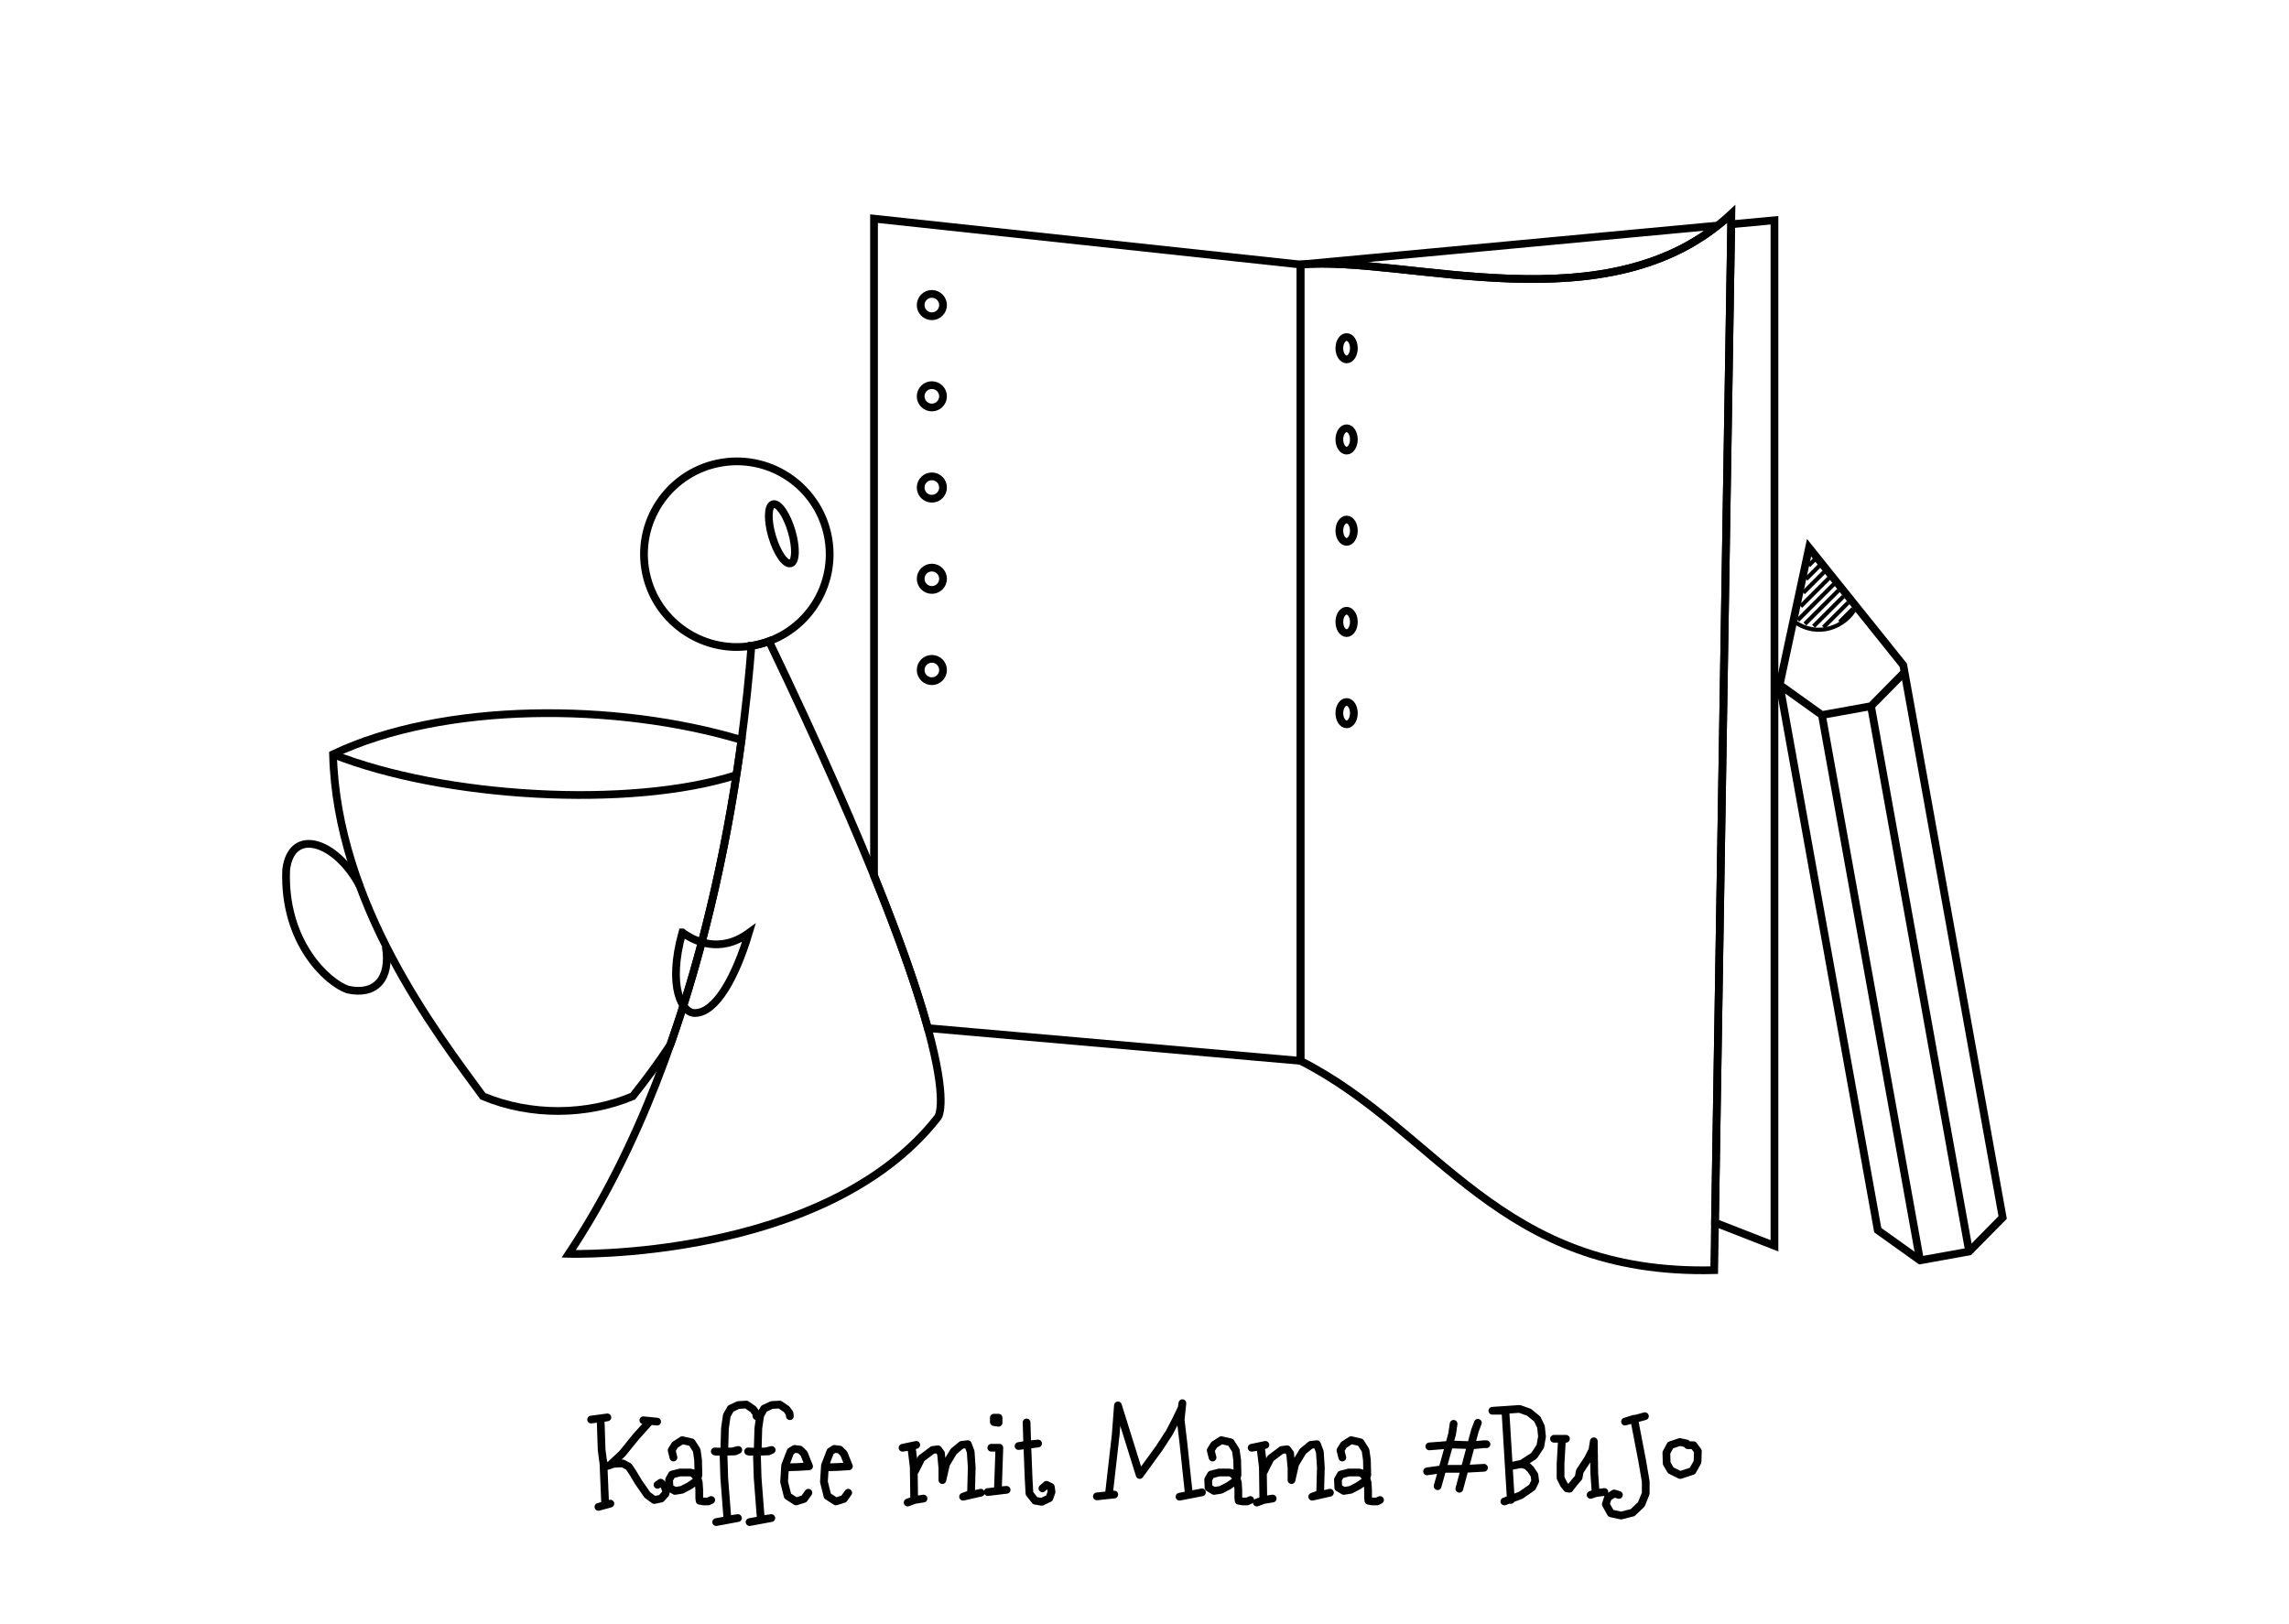
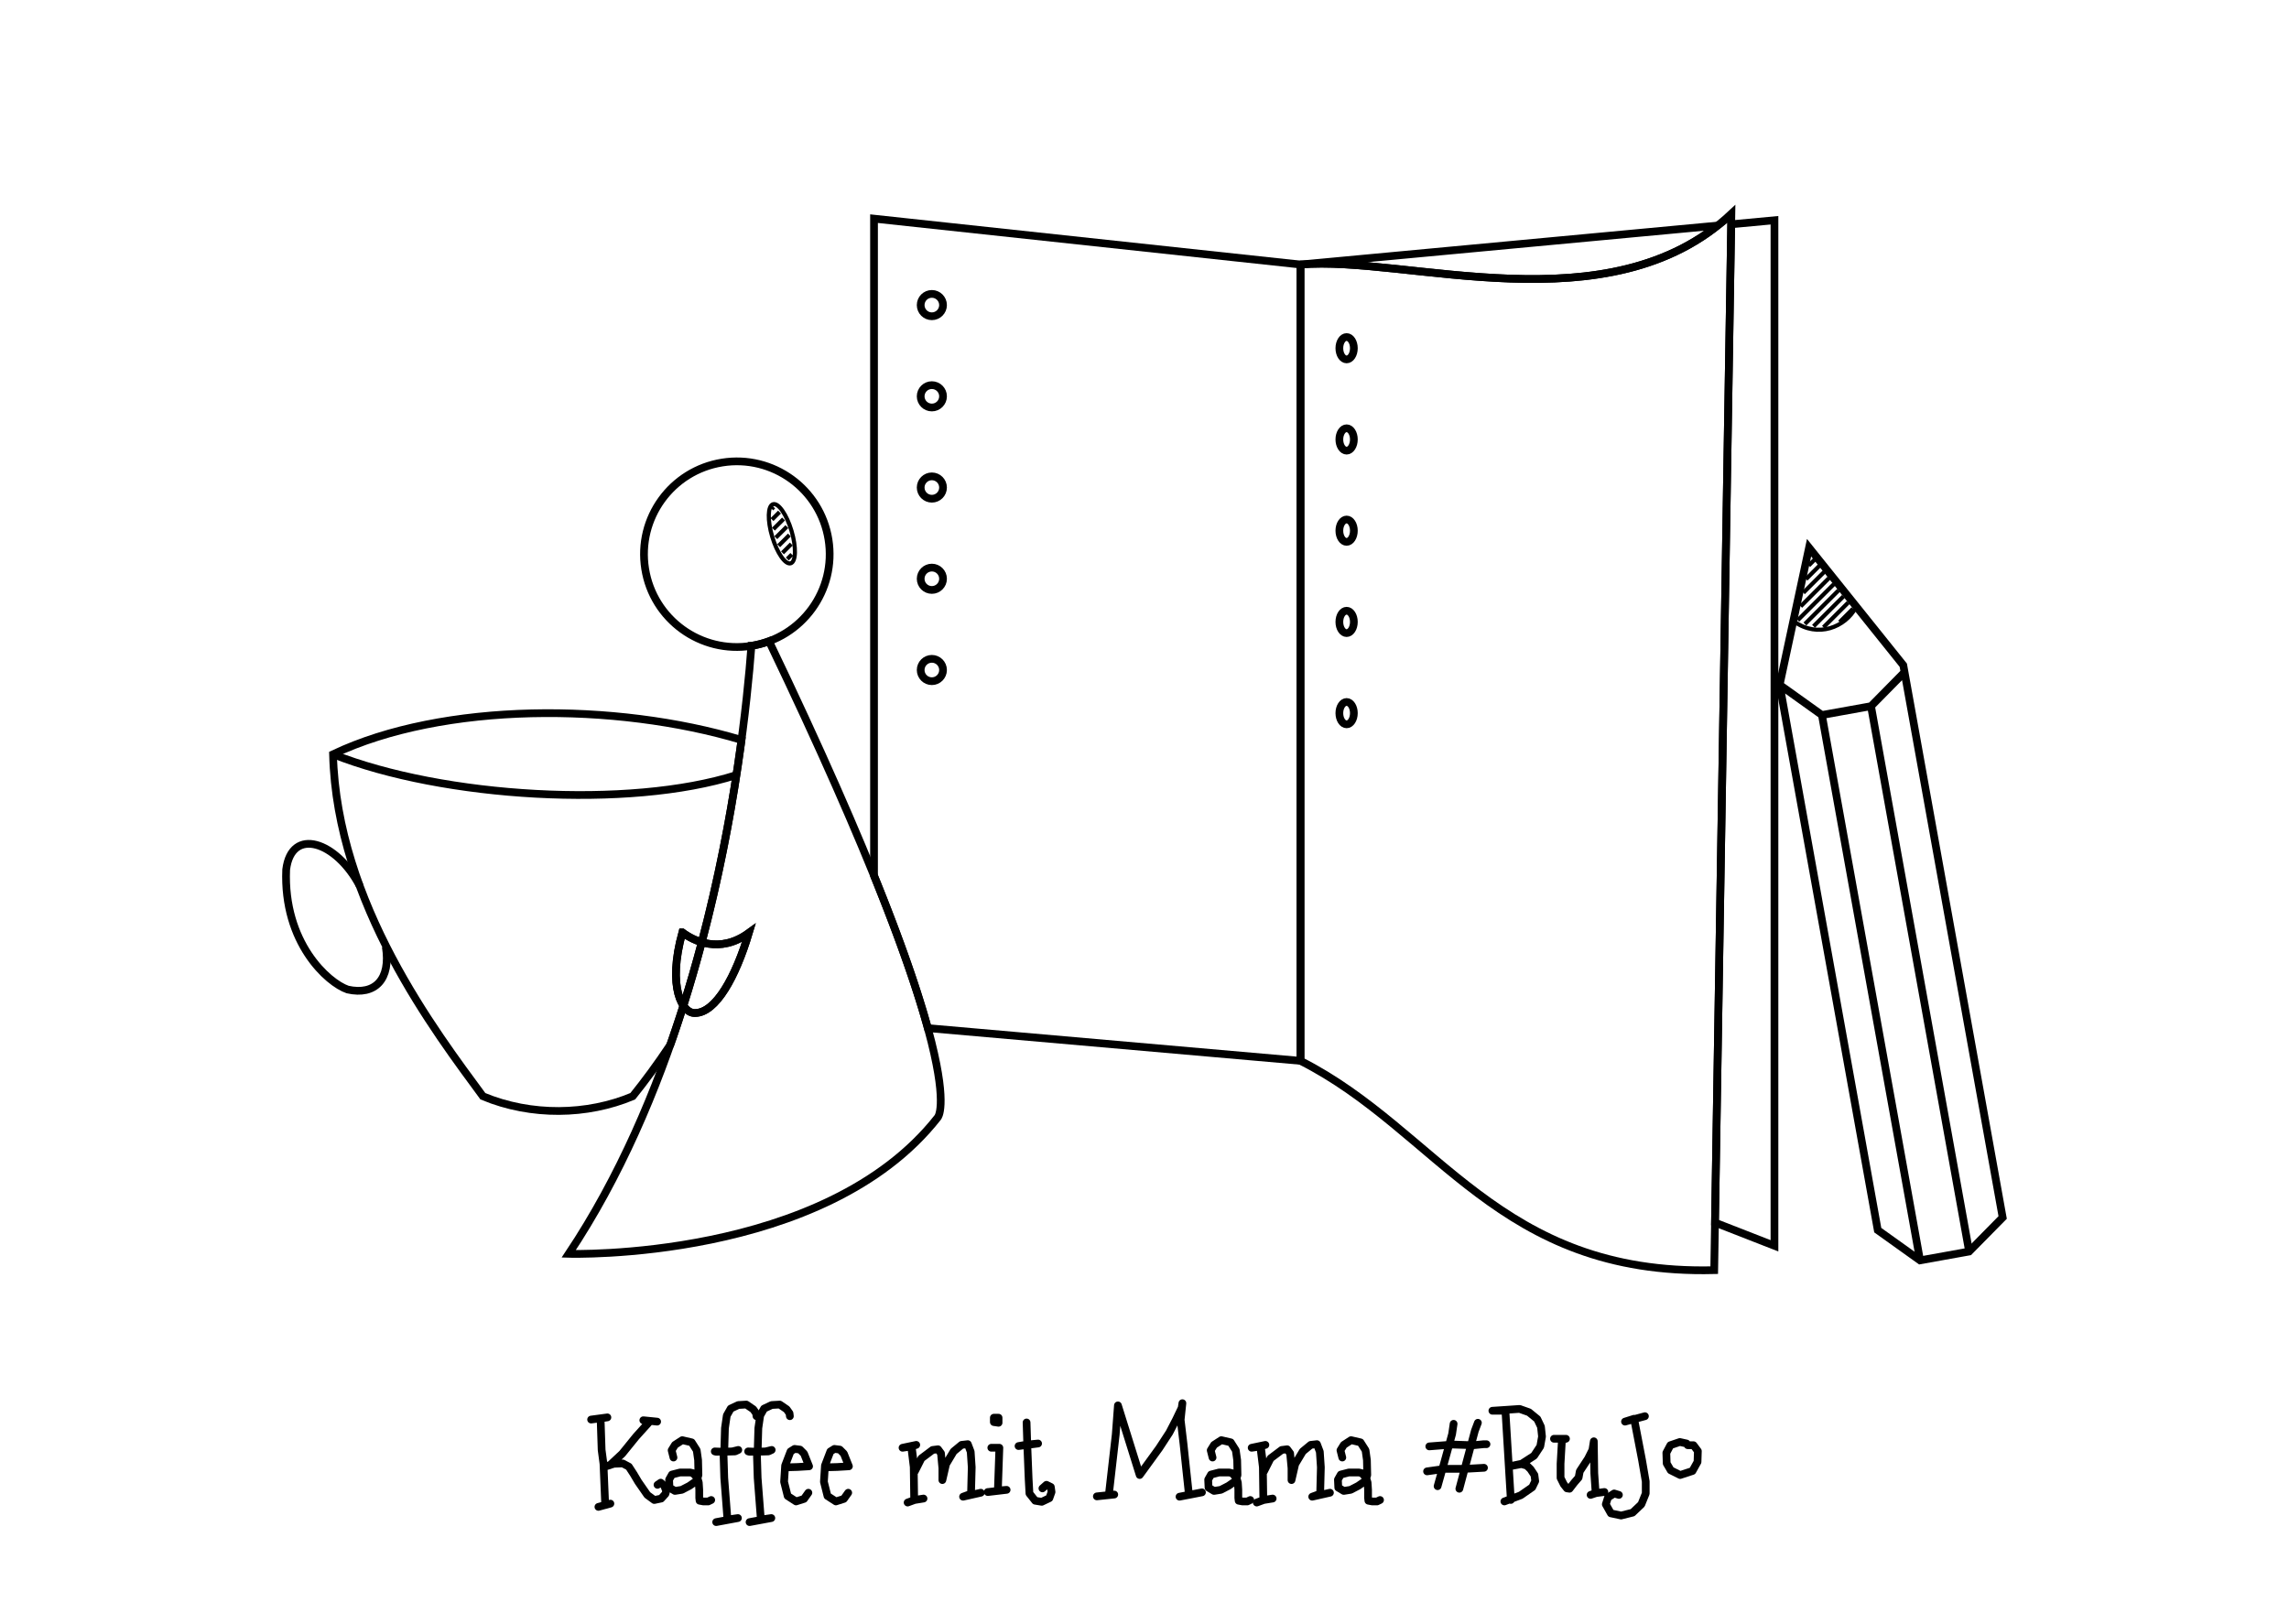
<svg xmlns="http://www.w3.org/2000/svg" width="148mm" height="105mm" viewBox="0 0 148 105" version="1.1" id="svg5">
  <defs id="defs2" />
  <g id="layer1">
    <path d="m 38.692,97.447 0.774,-0.211 -0.335,0.094 -0.112,-2.672 -0.119,-0.893 -0.067,-2.039 0.439,-0.067 -1.052,0.141 m 4.268,0.134 -0.893,-0.089 0.424,0.067 -0.893,0.99 -0.893,1.102 -0.796,0.744 -0.327,0.097 0.588,-0.186 0.566,-0.022 0.394,0.208 0.305,0.469 0.305,0.514 0.588,0.847 0.447,0.328 0.447,-0.094 0.275,-0.304 0.052,-0.188 -0.141,-0.351 -0.216,-0.186 -0.208,0.141" style="fill:none;stroke:#000000;stroke-width:0.5;stroke-linecap:round;stroke-linejoin:round;stroke-miterlimit:4;stroke-dasharray:none" id="path14764" />
    <path d="m 43.545,94.256 -0.119,-0.469 0.216,-0.35 0.469,-0.305 0.61,0.141 0.327,0.514 0.089,0.633 0.022,0.968 -0.112,0.372 -0.469,0.327 -0.499,0.258 -0.439,0.07 -0.354,-0.211 -0.024,-0.52 0.185,-0.327 0.521,-0.134 h 0.655 l 0.186,0.045 0.283,0.305 0.089,0.305 0.03,0.467 v 0.516 l 0.022,0.188 0.253,0.047 h 0.141 0.164 l 0.194,-0.094" style="fill:none;stroke:#000000;stroke-width:0.5;stroke-linecap:round;stroke-linejoin:round;stroke-miterlimit:4;stroke-dasharray:none" id="path14766" />
    <path d="m 46.306,98.431 1.407,-0.261 -0.677,0.097 -0.208,-2.694 -0.052,-1.69 0.752,-0.022 0.208,-0.097 -0.394,0.097 -1.035,0.022 -0.092,-0.022 0.613,0.022 0.045,-1.526 0.119,-0.819 0.253,-0.447 0.491,-0.231 0.521,-0.03 0.447,0.305 0.186,0.261 0.022,0.186" style="fill:none;stroke:#000000;stroke-width:0.5;stroke-linecap:round;stroke-linejoin:round;stroke-miterlimit:4;stroke-dasharray:none" id="path14768" />
    <path d="m 48.465,98.431 1.407,-0.261 -0.677,0.097 -0.208,-2.694 -0.052,-1.69 0.752,-0.022 0.208,-0.097 -0.394,0.097 -1.035,0.022 -0.092,-0.022 0.613,0.022 0.045,-1.526 0.119,-0.819 0.253,-0.447 0.491,-0.231 0.521,-0.03 0.447,0.305 0.186,0.261 0.022,0.186" style="fill:none;stroke:#000000;stroke-width:0.5;stroke-linecap:round;stroke-linejoin:round;stroke-miterlimit:4;stroke-dasharray:none" id="path14770" />
    <path d="m 52.268,96.532 -0.283,0.399 -0.514,0.164 -0.543,-0.352 -0.231,-0.917 0.067,-1.049 0.35,-0.915 0.261,-0.164 0.35,0.045 0.261,0.261 0.327,0.819 -0.752,0.045 -0.774,0.022" style="fill:none;stroke:#000000;stroke-width:0.5;stroke-linecap:round;stroke-linejoin:round;stroke-miterlimit:4;stroke-dasharray:none" id="path14772" />
    <path d="m 54.843,96.532 -0.283,0.399 -0.514,0.164 -0.543,-0.352 -0.231,-0.917 0.067,-1.049 0.35,-0.915 0.261,-0.164 0.35,0.045 0.261,0.261 0.327,0.819 -0.752,0.045 -0.774,0.022" style="fill:none;stroke:#000000;stroke-width:0.5;stroke-linecap:round;stroke-linejoin:round;stroke-miterlimit:4;stroke-dasharray:none" id="path14774" />
    <path d="m 58.684,97.166 0.447,-0.164 0.581,-0.094 -0.603,0.094 -0.03,-2.135 -0.164,-1.332 0.327,-0.097 -0.887,0.186 0.589,-0.089 0.208,1.615 0.424,-0.841 0.722,-0.543 0.35,-0.045 0.194,0.261 0.089,0.96 V 95.714 l 0.238,-1.035 0.491,-0.819 0.514,-0.424 0.402,-0.045 0.186,0.491 0.067,1.005 -0.045,1.715 -0.514,0.187 1.146,-0.258" style="fill:none;stroke:#000000;stroke-width:0.5;stroke-linecap:round;stroke-linejoin:round;stroke-miterlimit:4;stroke-dasharray:none" id="path14776" />
    <path d="m 63.863,96.486 h 0.023 l 1.199,-0.141 -0.566,0.047 0.097,-2.769 h -0.521 m 0.164,-1.943 v 0.283 l 0.305,0.045 V 91.68 h -0.305" style="fill:none;stroke:#000000;stroke-width:0.5;stroke-linecap:round;stroke-linejoin:round;stroke-miterlimit:4;stroke-dasharray:none" id="path14778" />
    <path d="m 67.4,96.251 0.261,-0.231 0.283,0.138 0.045,0.328 -0.141,0.399 -0.491,0.234 -0.424,-0.07 -0.372,-0.469 -0.052,-0.939 -0.089,-2.225 -0.564,0.097 1.264,-0.164 -0.7,0.067 -0.045,-1.429" style="fill:none;stroke:#000000;stroke-width:0.5;stroke-linecap:round;stroke-linejoin:round;stroke-miterlimit:4;stroke-dasharray:none" id="path14780" />
    <path d="m 70.92,96.767 1.124,-0.118 -0.35,0.024 0.447,-3.914 0.141,-1.876 1.407,4.503 1.265,-1.742 0.655,-1.005 0.424,-0.819 0.372,-0.774 0.045,-0.305 -0.112,1.079 0.186,1.57 0.164,1.548 0.186,1.733 0.841,-0.164 -1.451,0.281" style="fill:none;stroke:#000000;stroke-width:0.5;stroke-linecap:round;stroke-linejoin:round;stroke-miterlimit:4;stroke-dasharray:none" id="path14782" />
    <path d="m 78.4,94.256 -0.119,-0.469 0.216,-0.35 0.469,-0.305 0.61,0.141 0.327,0.514 0.089,0.633 0.022,0.968 -0.112,0.372 -0.469,0.327 -0.499,0.258 -0.439,0.07 -0.354,-0.211 -0.024,-0.52 0.185,-0.327 0.521,-0.134 h 0.655 l 0.186,0.045 0.283,0.305 0.089,0.305 0.03,0.467 v 0.516 l 0.022,0.188 0.253,0.047 h 0.141 0.164 l 0.194,-0.094" style="fill:none;stroke:#000000;stroke-width:0.5;stroke-linecap:round;stroke-linejoin:round;stroke-miterlimit:4;stroke-dasharray:none" id="path14784" />
    <path d="m 81.258,97.166 0.447,-0.164 0.581,-0.094 -0.603,0.094 -0.03,-2.135 -0.164,-1.332 0.327,-0.097 -0.887,0.186 0.589,-0.089 0.208,1.615 0.424,-0.841 0.722,-0.543 0.35,-0.045 0.194,0.261 0.089,0.96 V 95.714 l 0.238,-1.035 0.491,-0.819 0.514,-0.424 0.402,-0.045 0.186,0.491 0.067,1.005 -0.045,1.715 -0.514,0.187 1.146,-0.258" style="fill:none;stroke:#000000;stroke-width:0.5;stroke-linecap:round;stroke-linejoin:round;stroke-miterlimit:4;stroke-dasharray:none" id="path14786" />
    <path d="m 86.789,94.256 -0.119,-0.469 0.216,-0.35 0.469,-0.305 0.61,0.141 0.327,0.514 0.089,0.633 0.022,0.968 -0.112,0.372 -0.469,0.327 -0.499,0.258 -0.439,0.07 -0.354,-0.211 -0.024,-0.52 0.185,-0.327 0.521,-0.134 h 0.655 l 0.186,0.045 0.283,0.305 0.089,0.305 0.03,0.467 v 0.516 l 0.022,0.188 0.253,0.047 h 0.141 0.164 l 0.194,-0.094" style="fill:none;stroke:#000000;stroke-width:0.5;stroke-linecap:round;stroke-linejoin:round;stroke-miterlimit:4;stroke-dasharray:none" id="path14788" />
    <path d="m 92.951,96.109 0.447,-1.593 0.491,-1.779 0.097,-0.662 m 1.57,-0.067 -0.194,0.514 -1.005,3.753 m 1.593,-1.356 -1.191,0.067 h -1.317 l -1.172,0.164 m 0.144,-1.615 1.518,-0.119 1.317,0.045 0.677,-0.067 h 0.186" style="fill:none;stroke:#000000;stroke-width:0.5;stroke-linecap:round;stroke-linejoin:round;stroke-miterlimit:4;stroke-dasharray:none" id="path14790" />
    <path d="m 97.268,97.095 1.057,-0.399 0.744,-0.516 0.194,-0.399 -0.052,-0.394 -0.253,-0.38 -0.238,-0.231 -0.35,-0.097 -0.752,0.141 0.774,-0.164 0.796,-0.514 0.402,-0.61 0.112,-0.633 -0.067,-0.633 -0.238,-0.499 -0.536,-0.439 -0.61,-0.216 -0.752,0.052 -1.006,0.067 h 0.843 l 0.35,5.768" style="fill:none;stroke:#000000;stroke-width:0.5;stroke-linecap:round;stroke-linejoin:round;stroke-miterlimit:4;stroke-dasharray:none" id="path14792" />
    <path d="m 100.476,93.042 h 0.775 l -0.261,0.067 -0.089,1.548 v 0.915 l 0.208,0.417 0.208,0.261 0.164,0.023 0.305,-0.396 0.283,-0.327 0.074,-0.402 0.536,-0.819 0.283,-0.566 0.089,-0.558 0.03,2.062 0.089,1.288 -0.327,0.117 0.35,-0.117 0.543,-0.071" style="fill:none;stroke:#000000;stroke-width:0.5;stroke-linecap:round;stroke-linejoin:round;stroke-miterlimit:4;stroke-dasharray:none" id="path14794" />
    <path d="m 104.674,96.673 -0.308,-0.094 -0.398,0.258 -0.141,0.445 0.328,0.583 0.66,0.141 0.744,-0.186 0.566,-0.538 0.283,-0.703 v -0.776 l -0.238,-1.384 -0.514,-2.672 -0.588,0.186 1.288,-0.35" style="fill:none;stroke:#000000;stroke-width:0.5;stroke-linecap:round;stroke-linejoin:round;stroke-miterlimit:4;stroke-dasharray:none" id="path14796" />
    <path d="m 109.051,93.348 -0.439,-0.097 -0.61,0.208 -0.261,0.491 0.022,0.685 0.261,0.447 0.61,0.305 0.796,-0.261 0.327,-0.588 0.022,-0.7 -0.283,-0.38 h -0.372" style="fill:none;stroke:#000000;stroke-width:0.5;stroke-linecap:round;stroke-linejoin:round;stroke-miterlimit:4;stroke-dasharray:none" id="path14798" />
-     <path id="path965-0" style="fill:none;fill-opacity:1;stroke:#000000;stroke-width:1.89;stroke-linecap:butt;stroke-linejoin:miter;stroke-miterlimit:4;stroke-dasharray:none;stroke-opacity:1" d="M 183.627 157.854 C 181.767 182.788 173.556 254.552 138.979 306.453 C 138.979 306.453 201.534 308.373 229.158 273.121 C 229.158 273.121 238.822 262.796 187.93 156.723 A 22.685 22.685 0 0 1 187.471 156.893 A 22.685 22.685 0 0 1 186.529 157.195 A 22.685 22.685 0 0 1 185.574 157.457 A 22.685 22.685 0 0 1 184.609 157.676 A 22.685 22.685 0 0 1 183.637 157.854 A 22.685 22.685 0 0 1 183.627 157.854 z " transform="scale(0.2645833)" />
+     <path id="path965-0" style="fill:none;fill-opacity:1;stroke:#000000;stroke-width:1.89;stroke-linecap:butt;stroke-linejoin:miter;stroke-miterlimit:4;stroke-dasharray:none;stroke-opacity:1" d="M 167.002 245.797 C 160.455 266.516 151.425 287.771 138.979 306.453 C 138.979 306.453 201.534 308.373 229.158 273.121 C 229.158 273.121 238.822 262.796 187.93 156.723 A 22.685 22.685 0 0 1 187.471 156.893 A 22.685 22.685 0 0 1 186.529 157.195 A 22.685 22.685 0 0 1 185.574 157.457 A 22.685 22.685 0 0 1 184.609 157.676 A 22.685 22.685 0 0 1 183.637 157.854 A 22.685 22.685 0 0 1 183.627 157.854 L 183.627 157.854 C 182.605 171.549 179.668 199.374 171.497 230.276 " transform="scale(0.2645833)" />
+     <path id="path101920" style="fill:none;fill-opacity:1;stroke:#000000;stroke-width:1.89;stroke-linecap:butt;stroke-linejoin:miter;stroke-miterlimit:4;stroke-dasharray:none;stroke-opacity:1" d="M 171.497 230.276 C 170.146 235.382 168.653 240.573 167.002 245.797 " transform="scale(0.2645833)" />
    <path id="path15037" style="fill:none;fill-opacity:1;stroke:#000000;stroke-width:1.89;stroke-linecap:butt;stroke-linejoin:miter;stroke-miterlimit:4;stroke-dasharray:none;stroke-opacity:1" d="M 213.588 53.443 L 213.588 214.031 C 213.87 214.728 214.178 215.468 214.451 216.148 C 215.302 218.269 216.107 220.312 216.869 222.279 C 217.631 224.247 218.351 226.14 219.029 227.961 C 219.708 229.781 220.344 231.53 220.943 233.209 C 221.543 234.888 222.104 236.496 222.629 238.039 C 223.154 239.582 223.643 241.058 224.098 242.471 C 224.552 243.883 224.972 245.234 225.361 246.521 C 225.751 247.809 226.109 249.035 226.438 250.203 C 226.544 250.584 226.63 250.921 226.73 251.289 L 317.803 259.281 L 317.803 64.656 L 213.588 53.443 z " transform="scale(0.2645833)" />
    <path id="path3485" style="fill:none;stroke:#000000;stroke-width:1.89;stroke-linecap:butt;stroke-linejoin:miter;stroke-miterlimit:4;stroke-dasharray:none;stroke-opacity:1" d="M 423.059 54.82 L 419.098 298.818 L 433.631 304.492 L 433.631 53.832 L 423.059 54.82 z " transform="scale(0.2645833)" />
    <path id="path14932" style="fill:none;stroke:#000000;stroke-width:1.89;stroke-linecap:butt;stroke-linejoin:miter;stroke-miterlimit:4;stroke-dasharray:none;stroke-opacity:1" d="M 419.732 55.131 L 317.803 64.656 C 318.616 64.585 319.451 64.534 320.309 64.5 C 321.166 64.466 322.046 64.45 322.945 64.449 C 323.844 64.449 324.763 64.463 325.701 64.492 C 326.639 64.521 327.596 64.563 328.57 64.617 C 329.545 64.671 330.537 64.737 331.545 64.812 C 332.553 64.888 333.578 64.972 334.617 65.064 C 336.696 65.249 338.835 65.464 341.023 65.693 C 343.212 65.923 345.45 66.167 347.727 66.408 C 350.003 66.65 352.318 66.89 354.662 67.111 C 355.834 67.222 357.014 67.328 358.199 67.428 C 359.384 67.528 360.574 67.62 361.77 67.705 C 362.965 67.79 364.164 67.866 365.367 67.932 C 366.57 67.997 367.776 68.053 368.984 68.096 C 370.193 68.138 371.405 68.168 372.615 68.184 C 373.826 68.199 375.035 68.199 376.246 68.184 C 377.457 68.168 378.667 68.137 379.875 68.086 C 381.083 68.035 382.29 67.965 383.492 67.875 C 384.695 67.785 385.893 67.674 387.088 67.541 C 387.685 67.474 388.282 67.402 388.877 67.324 C 389.472 67.246 390.064 67.161 390.656 67.07 C 391.248 66.98 391.839 66.884 392.428 66.781 C 393.017 66.678 393.604 66.569 394.189 66.453 C 394.775 66.337 395.36 66.214 395.941 66.084 C 396.523 65.954 397.102 65.819 397.68 65.676 C 398.257 65.532 398.833 65.381 399.406 65.223 C 399.979 65.064 400.551 64.898 401.119 64.725 C 401.688 64.551 402.253 64.371 402.816 64.182 C 403.38 63.993 403.94 63.797 404.498 63.592 C 405.056 63.387 405.612 63.173 406.164 62.951 C 406.716 62.73 407.266 62.498 407.812 62.26 C 408.359 62.021 408.902 61.774 409.441 61.518 C 409.981 61.261 410.518 60.997 411.051 60.723 C 411.584 60.448 412.113 60.164 412.639 59.871 C 413.165 59.578 413.686 59.275 414.205 58.963 C 414.724 58.651 415.239 58.33 415.75 57.998 C 416.261 57.666 416.769 57.325 417.271 56.973 C 417.774 56.621 418.273 56.257 418.768 55.885 C 419.092 55.64 419.412 55.384 419.732 55.131 z " transform="scale(0.2645833)" />
    <path style="fill:none;fill-opacity:1;stroke:#000000;stroke-width:0.5;stroke-linecap:butt;stroke-linejoin:miter;stroke-miterlimit:4;stroke-dasharray:none;stroke-opacity:1" d="m 84.085,17.107 c 6.884,-0.602 19.941,4.124 27.86,-3.284 l -1.109,68.316 C 96.879,82.483 93.002,73.114 84.085,68.602 Z" id="path1538" />
    <path id="path3309-51" style="fill:none;stroke:#000000;stroke-width:0.5;stroke-linecap:square;stroke-linejoin:round;stroke-miterlimit:4;stroke-dasharray:none" d="m 60.974,37.428 a 0.723,0.723 0 0 1 -0.723,0.723 0.723,0.723 0 0 1 -0.723,-0.723 0.723,0.723 0 0 1 0.723,-0.723 0.723,0.723 0 0 1 0.723,0.723 z" />
    <path id="path3309" style="fill:none;stroke:#000000;stroke-width:0.5;stroke-linecap:square;stroke-linejoin:round;stroke-miterlimit:4;stroke-dasharray:none" d="m 60.974,19.729 a 0.723,0.723 0 0 1 -0.723,0.723 0.723,0.723 0 0 1 -0.723,-0.723 0.723,0.723 0 0 1 0.723,-0.723 0.723,0.723 0 0 1 0.723,0.723 z" />
    <path style="fill:none;fill-opacity:1;stroke:#000000;stroke-width:0.5;stroke-linecap:butt;stroke-linejoin:miter;stroke-miterlimit:4;stroke-dasharray:none;stroke-opacity:1" d="m 23.261,57.289 c -1.515,-2.888 -4.411,-3.84 -4.758,-1.053 -0.196,4.723 2.694,7.317 3.974,7.755 1.787,0.401 2.807,-0.678 2.468,-2.765" id="path7830" />
    <path id="path5822" style="fill:none;fill-opacity:1;stroke:#000000;stroke-width:1.89;stroke-linecap:butt;stroke-linejoin:miter;stroke-miterlimit:4;stroke-dasharray:none;stroke-opacity:1" d="M 181.199 180.855 C 150.453 171.642 108.302 171.56 81.385 184.352 C 82.307 220.824 106.646 252.453 118.004 267.941 C 129.872 272.884 143.541 272.6 154.623 267.941 C 157.495 264.372 160.615 260.178 163.793 255.395 C 163.848 255.238 163.906 255.082 163.961 254.926 C 164.35 253.816 164.733 252.707 165.107 251.598 C 165.482 250.488 165.847 249.379 166.207 248.271 C 166.567 247.164 166.92 246.058 167.266 244.953 C 167.611 243.849 167.951 242.747 168.283 241.646 C 168.615 240.546 168.94 239.448 169.258 238.352 C 169.576 237.256 169.887 236.161 170.191 235.07 C 170.496 233.98 170.794 232.894 171.086 231.811 C 171.378 230.727 171.662 229.647 171.941 228.57 C 172.22 227.494 172.493 226.421 172.76 225.354 C 173.026 224.286 173.287 223.222 173.541 222.164 C 173.795 221.106 174.043 220.052 174.285 219.004 C 174.527 217.956 174.765 216.914 174.996 215.877 C 175.227 214.84 175.451 213.809 175.67 212.785 C 175.889 211.761 176.102 210.744 176.311 209.732 C 176.519 208.721 176.723 207.718 176.92 206.721 C 177.117 205.724 177.309 204.734 177.496 203.752 C 177.683 202.77 177.864 201.796 178.041 200.83 C 178.218 199.864 178.39 198.908 178.557 197.959 C 178.89 196.061 179.203 194.197 179.498 192.373 C 179.793 190.549 180.071 188.764 180.33 187.021 C 180.59 185.279 180.833 183.578 181.059 181.924 C 181.109 181.557 181.151 181.218 181.199 180.855 z " transform="scale(0.2645833)" />
    <path id="path7016" style="fill:none;fill-opacity:1;stroke:#000000;stroke-width:1.89;stroke-linecap:butt;stroke-linejoin:miter;stroke-miterlimit:4;stroke-dasharray:none;stroke-opacity:1" d="m 81.385,184.352 c 26.928,10.67 72.393,13.406 98.578,5.078" transform="scale(0.2645833)" />
    <path id="path3309-5" style="fill:none;stroke:#000000;stroke-width:0.5;stroke-linecap:square;stroke-linejoin:round;stroke-miterlimit:4;stroke-dasharray:none" d="m 60.974,25.629 a 0.723,0.723 0 0 1 -0.723,0.723 0.723,0.723 0 0 1 -0.723,-0.723 0.723,0.723 0 0 1 0.723,-0.723 0.723,0.723 0 0 1 0.723,0.723 z" />
    <path id="path3309-1" style="fill:none;stroke:#000000;stroke-width:0.5;stroke-linecap:square;stroke-linejoin:round;stroke-miterlimit:4;stroke-dasharray:none" d="m 60.974,31.528 a 0.723,0.723 0 0 1 -0.723,0.723 0.723,0.723 0 0 1 -0.723,-0.723 0.723,0.723 0 0 1 0.723,-0.723 0.723,0.723 0 0 1 0.723,0.723 z" />
    <path id="path3309-15" style="fill:none;stroke:#000000;stroke-width:0.5;stroke-linecap:square;stroke-linejoin:round;stroke-miterlimit:4;stroke-dasharray:none" d="m 60.974,43.328 a 0.723,0.723 0 0 1 -0.723,0.723 0.723,0.723 0 0 1 -0.723,-0.723 0.723,0.723 0 0 1 0.723,-0.723 0.723,0.723 0 0 1 0.723,0.723 z" />
    <path id="path3309-51-8" style="fill:none;stroke:#000000;stroke-width:0.5;stroke-linecap:square;stroke-linejoin:round;stroke-miterlimit:4;stroke-dasharray:none" d="m 87.537,40.218 a 0.469,0.723 0 0 1 -0.469,0.723 0.469,0.723 0 0 1 -0.469,-0.723 0.469,0.723 0 0 1 0.469,-0.723 0.469,0.723 0 0 1 0.469,0.723 z" />
    <path id="path3309-7" style="fill:none;stroke:#000000;stroke-width:0.5;stroke-linecap:square;stroke-linejoin:round;stroke-miterlimit:4;stroke-dasharray:none" d="m 87.537,22.519 a 0.469,0.723 0 0 1 -0.469,0.723 0.469,0.723 0 0 1 -0.469,-0.723 0.469,0.723 0 0 1 0.469,-0.723 0.469,0.723 0 0 1 0.469,0.723 z" />
    <path id="path3309-5-0" style="fill:none;stroke:#000000;stroke-width:0.5;stroke-linecap:square;stroke-linejoin:round;stroke-miterlimit:4;stroke-dasharray:none" d="m 87.537,28.419 a 0.469,0.723 0 0 1 -0.469,0.723 0.469,0.723 0 0 1 -0.469,-0.723 0.469,0.723 0 0 1 0.469,-0.723 0.469,0.723 0 0 1 0.469,0.723 z" />
    <path id="path3309-1-1" style="fill:none;stroke:#000000;stroke-width:0.5;stroke-linecap:square;stroke-linejoin:round;stroke-miterlimit:4;stroke-dasharray:none" d="m 87.537,34.319 a 0.469,0.723 0 0 1 -0.469,0.723 0.469,0.723 0 0 1 -0.469,-0.723 0.469,0.723 0 0 1 0.469,-0.723 0.469,0.723 0 0 1 0.469,0.723 z" />
    <path id="path3309-15-5" style="fill:none;stroke:#000000;stroke-width:0.5;stroke-linecap:square;stroke-linejoin:round;stroke-miterlimit:4;stroke-dasharray:none" d="m 87.537,46.118 a 0.469,0.723 0 0 1 -0.469,0.723 0.469,0.723 0 0 1 -0.469,-0.723 0.469,0.723 0 0 1 0.469,-0.723 0.469,0.723 0 0 1 0.469,0.723 z" />
    <path style="fill:none;fill-opacity:1;stroke:#000000;stroke-width:0.5;stroke-linecap:butt;stroke-linejoin:miter;stroke-miterlimit:4;stroke-dasharray:none;stroke-opacity:1" d="m 44.118,60.298 c -0.985,3.551 -0.003,5.252 0.826,5.211 1.353,-0.016 2.624,-2.352 3.473,-5.177 -1.899,1.383 -3.583,0.498 -4.298,-0.034 z" id="path10532" />
+     <path style="fill:none;fill-opacity:1;stroke:#000000;stroke-width:0.5;stroke-linecap:butt;stroke-linejoin:miter;stroke-miterlimit:4;stroke-dasharray:none;stroke-opacity:1" d="m 44.118,60.298 c -0.985,3.551 -0.003,5.252 0.826,5.211 1.353,-0.016 2.624,-2.352 3.473,-5.177 -1.899,1.383 -3.583,0.498 -4.298,-0.034 z" id="path10532-8" />
    <path id="path1274" style="fill:none;stroke:#000000;stroke-width:0.5;stroke-linecap:square;stroke-linejoin:round;stroke-miterlimit:4;stroke-dasharray:none" d="m 53.568,34.892 a 6.002,6.002 0 0 1 -4.981,6.873 6.002,6.002 0 0 1 -6.873,-4.981 6.002,6.002 0 0 1 4.981,-6.873 6.002,6.002 0 0 1 6.873,4.981 z" />
    <path style="fill:none;fill-opacity:1;stroke:#000000;stroke-width:0.5;stroke-linecap:butt;stroke-linejoin:miter;stroke-miterlimit:4;stroke-dasharray:none;stroke-opacity:1" d="m 115.066,44.285 6.344,35.266 2.733,1.954 3.174,-0.571 2.169,-2.202 -6.425,-35.714 -6.093,-7.6 z m 0,0 2.733,1.954 3.174,-0.571 2.169,-2.202" id="path2022" />
    <path style="fill:none;fill-opacity:1;stroke:#000000;stroke-width:0.5;stroke-linecap:butt;stroke-linejoin:miter;stroke-miterlimit:4;stroke-dasharray:none;stroke-opacity:1" d="M 124.144,81.505 117.8,46.239" id="path2776" />
    <path style="fill:none;fill-opacity:1;stroke:#000000;stroke-width:0.5;stroke-linecap:butt;stroke-linejoin:miter;stroke-miterlimit:4;stroke-dasharray:none;stroke-opacity:1" d="M 127.318,80.934 120.974,45.668" id="path2778" />
-     <path id="path1438" style="stroke:#000000;stroke-width:0.5;stroke-linecap:square;stroke-linejoin:round;fill:none" d="m 51.178,34.331 a 1.994,0.652 73.388 0 1 -0.055,2.097 1.994,0.652 73.388 0 1 -1.195,-1.724 1.994,0.652 73.388 0 1 0.055,-2.097 1.994,0.652 73.388 0 1 1.195,1.724 z" />
    <path style="fill:none;stroke:#000000;stroke-width:0.265px;stroke-linecap:butt;stroke-linejoin:miter;stroke-opacity:1" d="m 116.025,40.206 c 1.506,1.068 3.288,0.356 3.971,-0.928 l -3.027,-3.861 z" id="path2291" />
    <path style="fill:none;stroke:#000000;stroke-width:0.265px" d="m 117.323,36.193 -0.377,0.377 m -0.173,0.881 0.862,-0.862 m 0.311,0.396 -1.346,1.346 m -0.173,0.881 1.83,-1.83 m 0.311,0.396 -2.329,2.329 m 0.463,0.244 2.177,-2.177 m 0.311,0.396 -1.931,1.931 m 0.643,0.064 1.599,-1.599 m 0.311,0.396 -0.864,0.864" id="path3082" />
+     <g id="g101735">
+       <path id="path1438" style="stroke:#000000;stroke-width:0.265;stroke-linecap:square;stroke-linejoin:round;fill:none;stroke-miterlimit:4;stroke-dasharray:none" d="m 51.178,34.331 a 1.994,0.652 73.388 0 1 -0.055,2.097 1.994,0.652 73.388 0 1 -1.195,-1.724 1.994,0.652 73.388 0 1 0.055,-2.097 1.994,0.652 73.388 0 1 1.195,1.724 z" />
+       <path style="stroke:#000000;fill:none;stroke-width:0.265" d="M 50.024,32.786 l -0.124,0.124 M 49.916,33.601 l 0.486,-0.486 M 50.663,33.562 l -0.656,0.656 M 50.161,34.771 l 0.716,-0.716 M 51.041,34.597 l -0.695,0.695 M 50.595,35.751 l 0.57,-0.57 M 51.199,35.854 l -0.295,0.295" id="path101733" />
+     </g>
  </g>
</svg>
